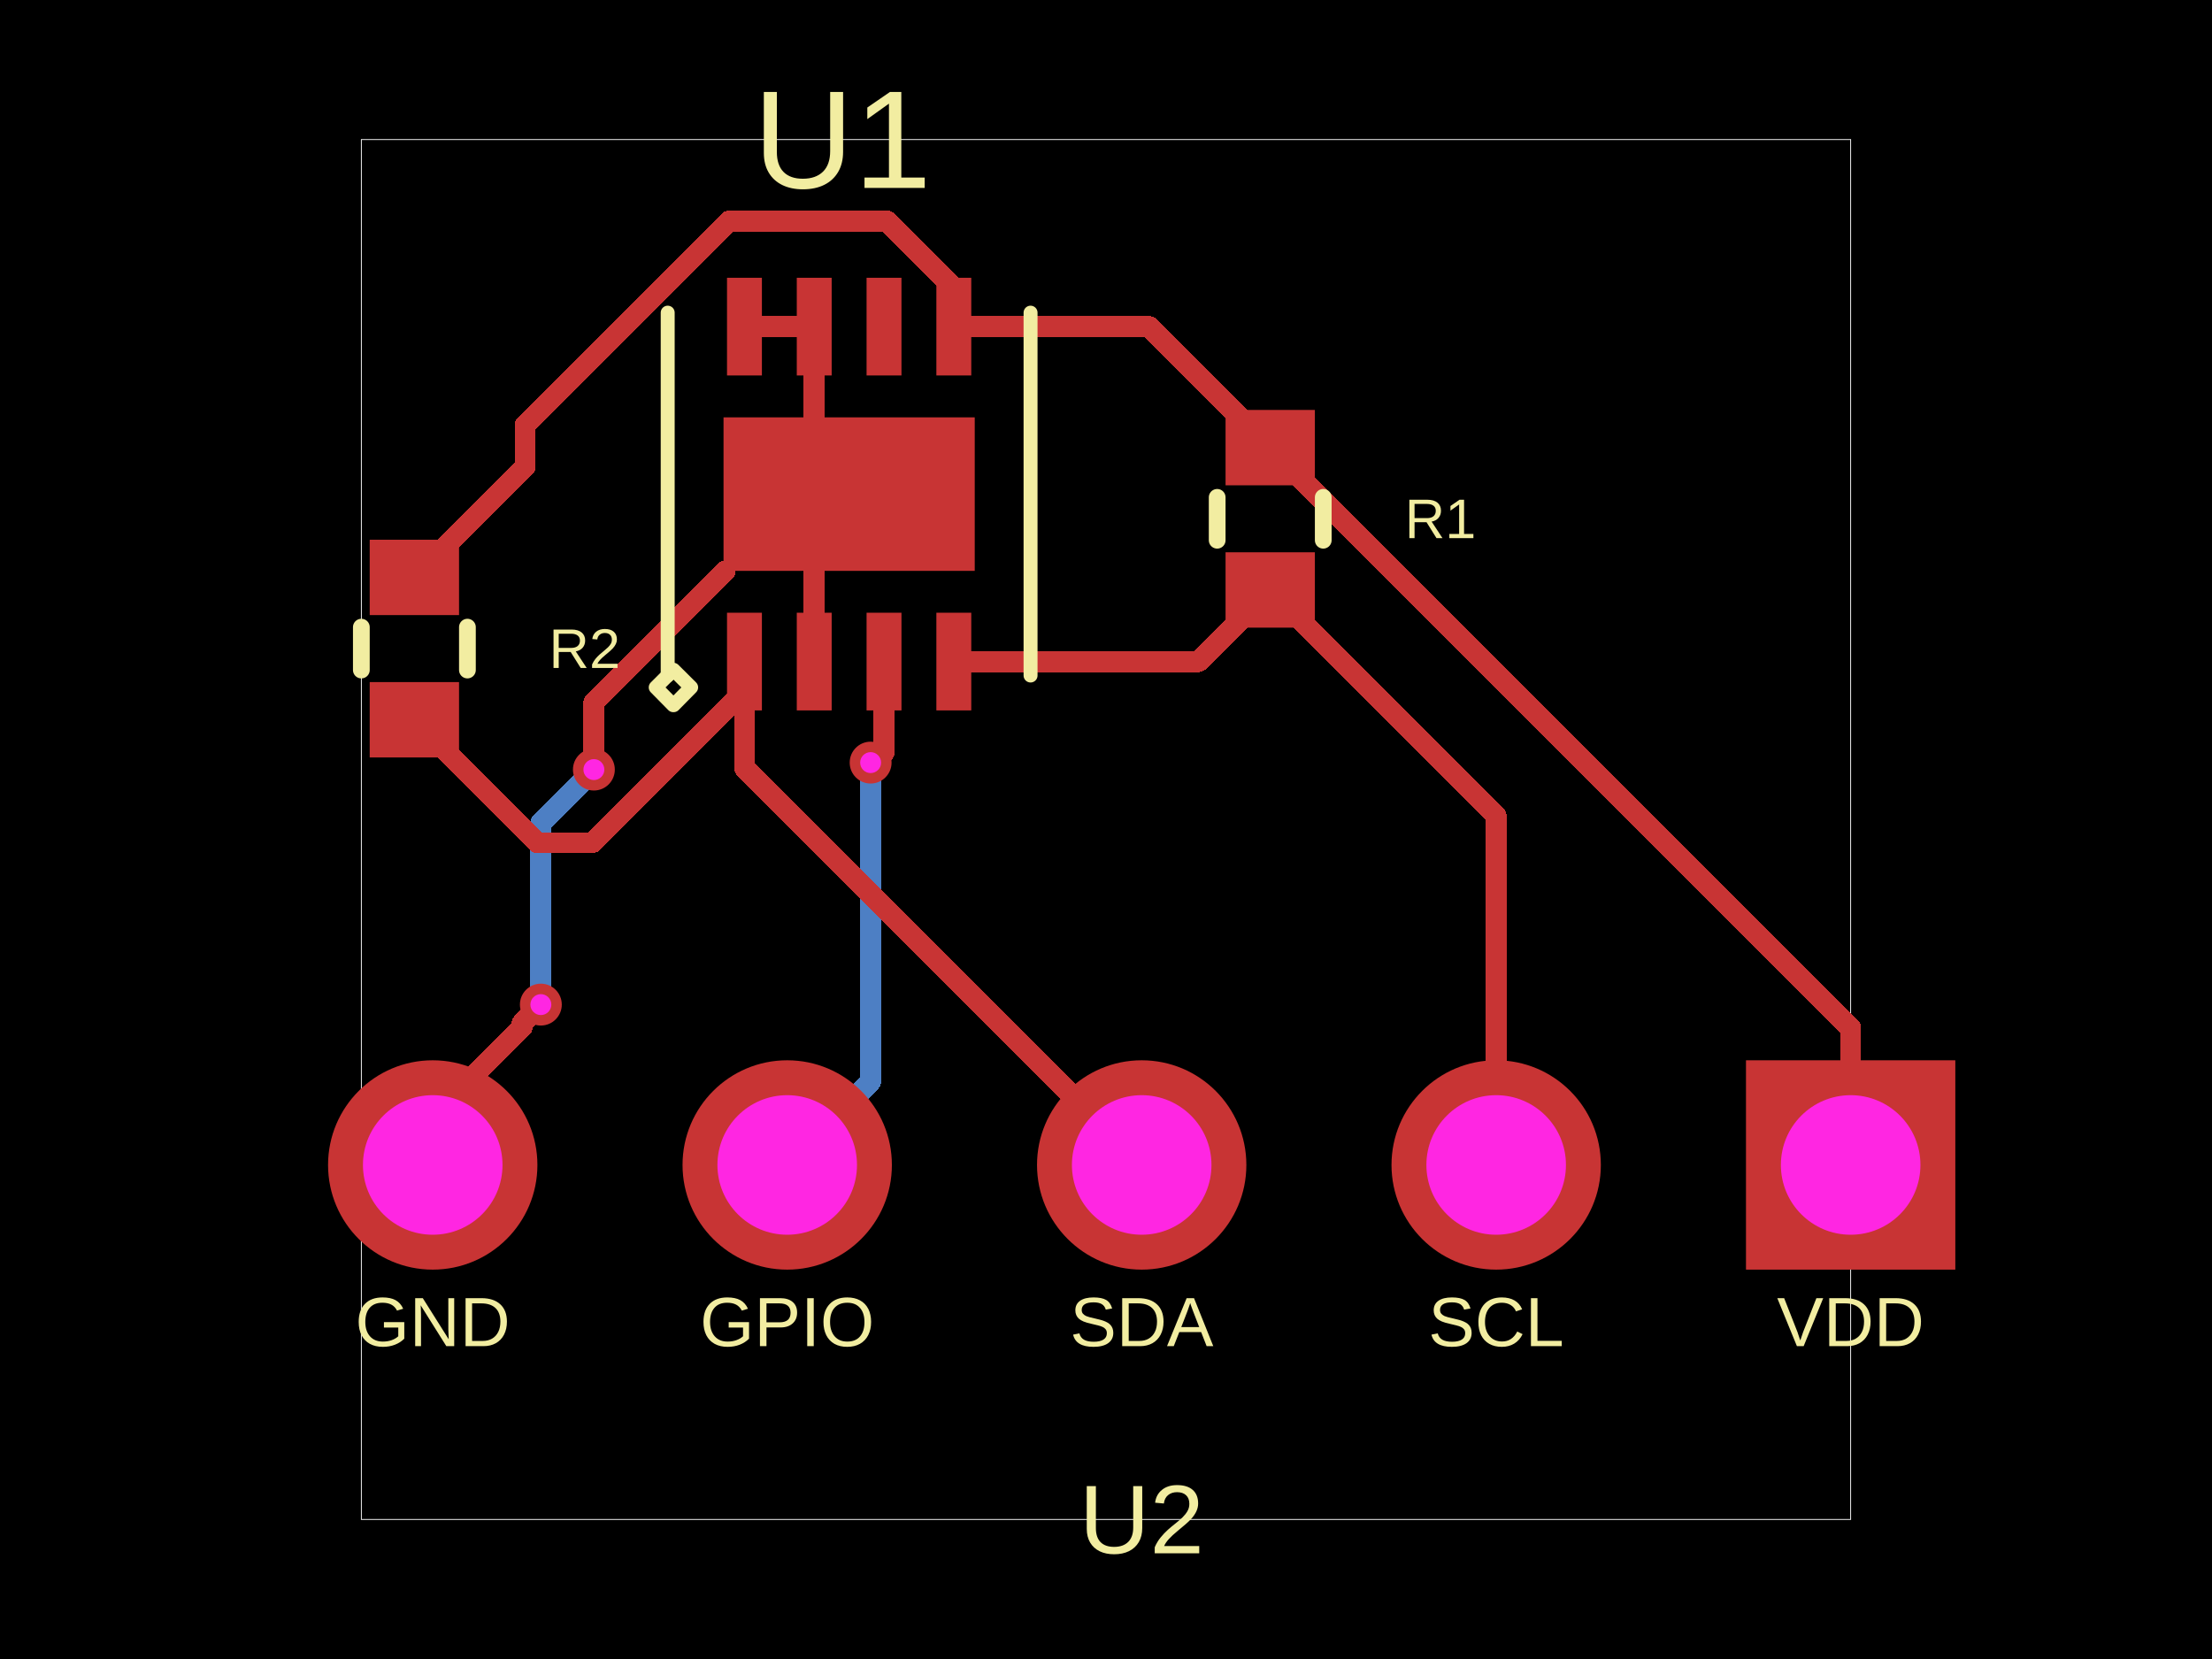
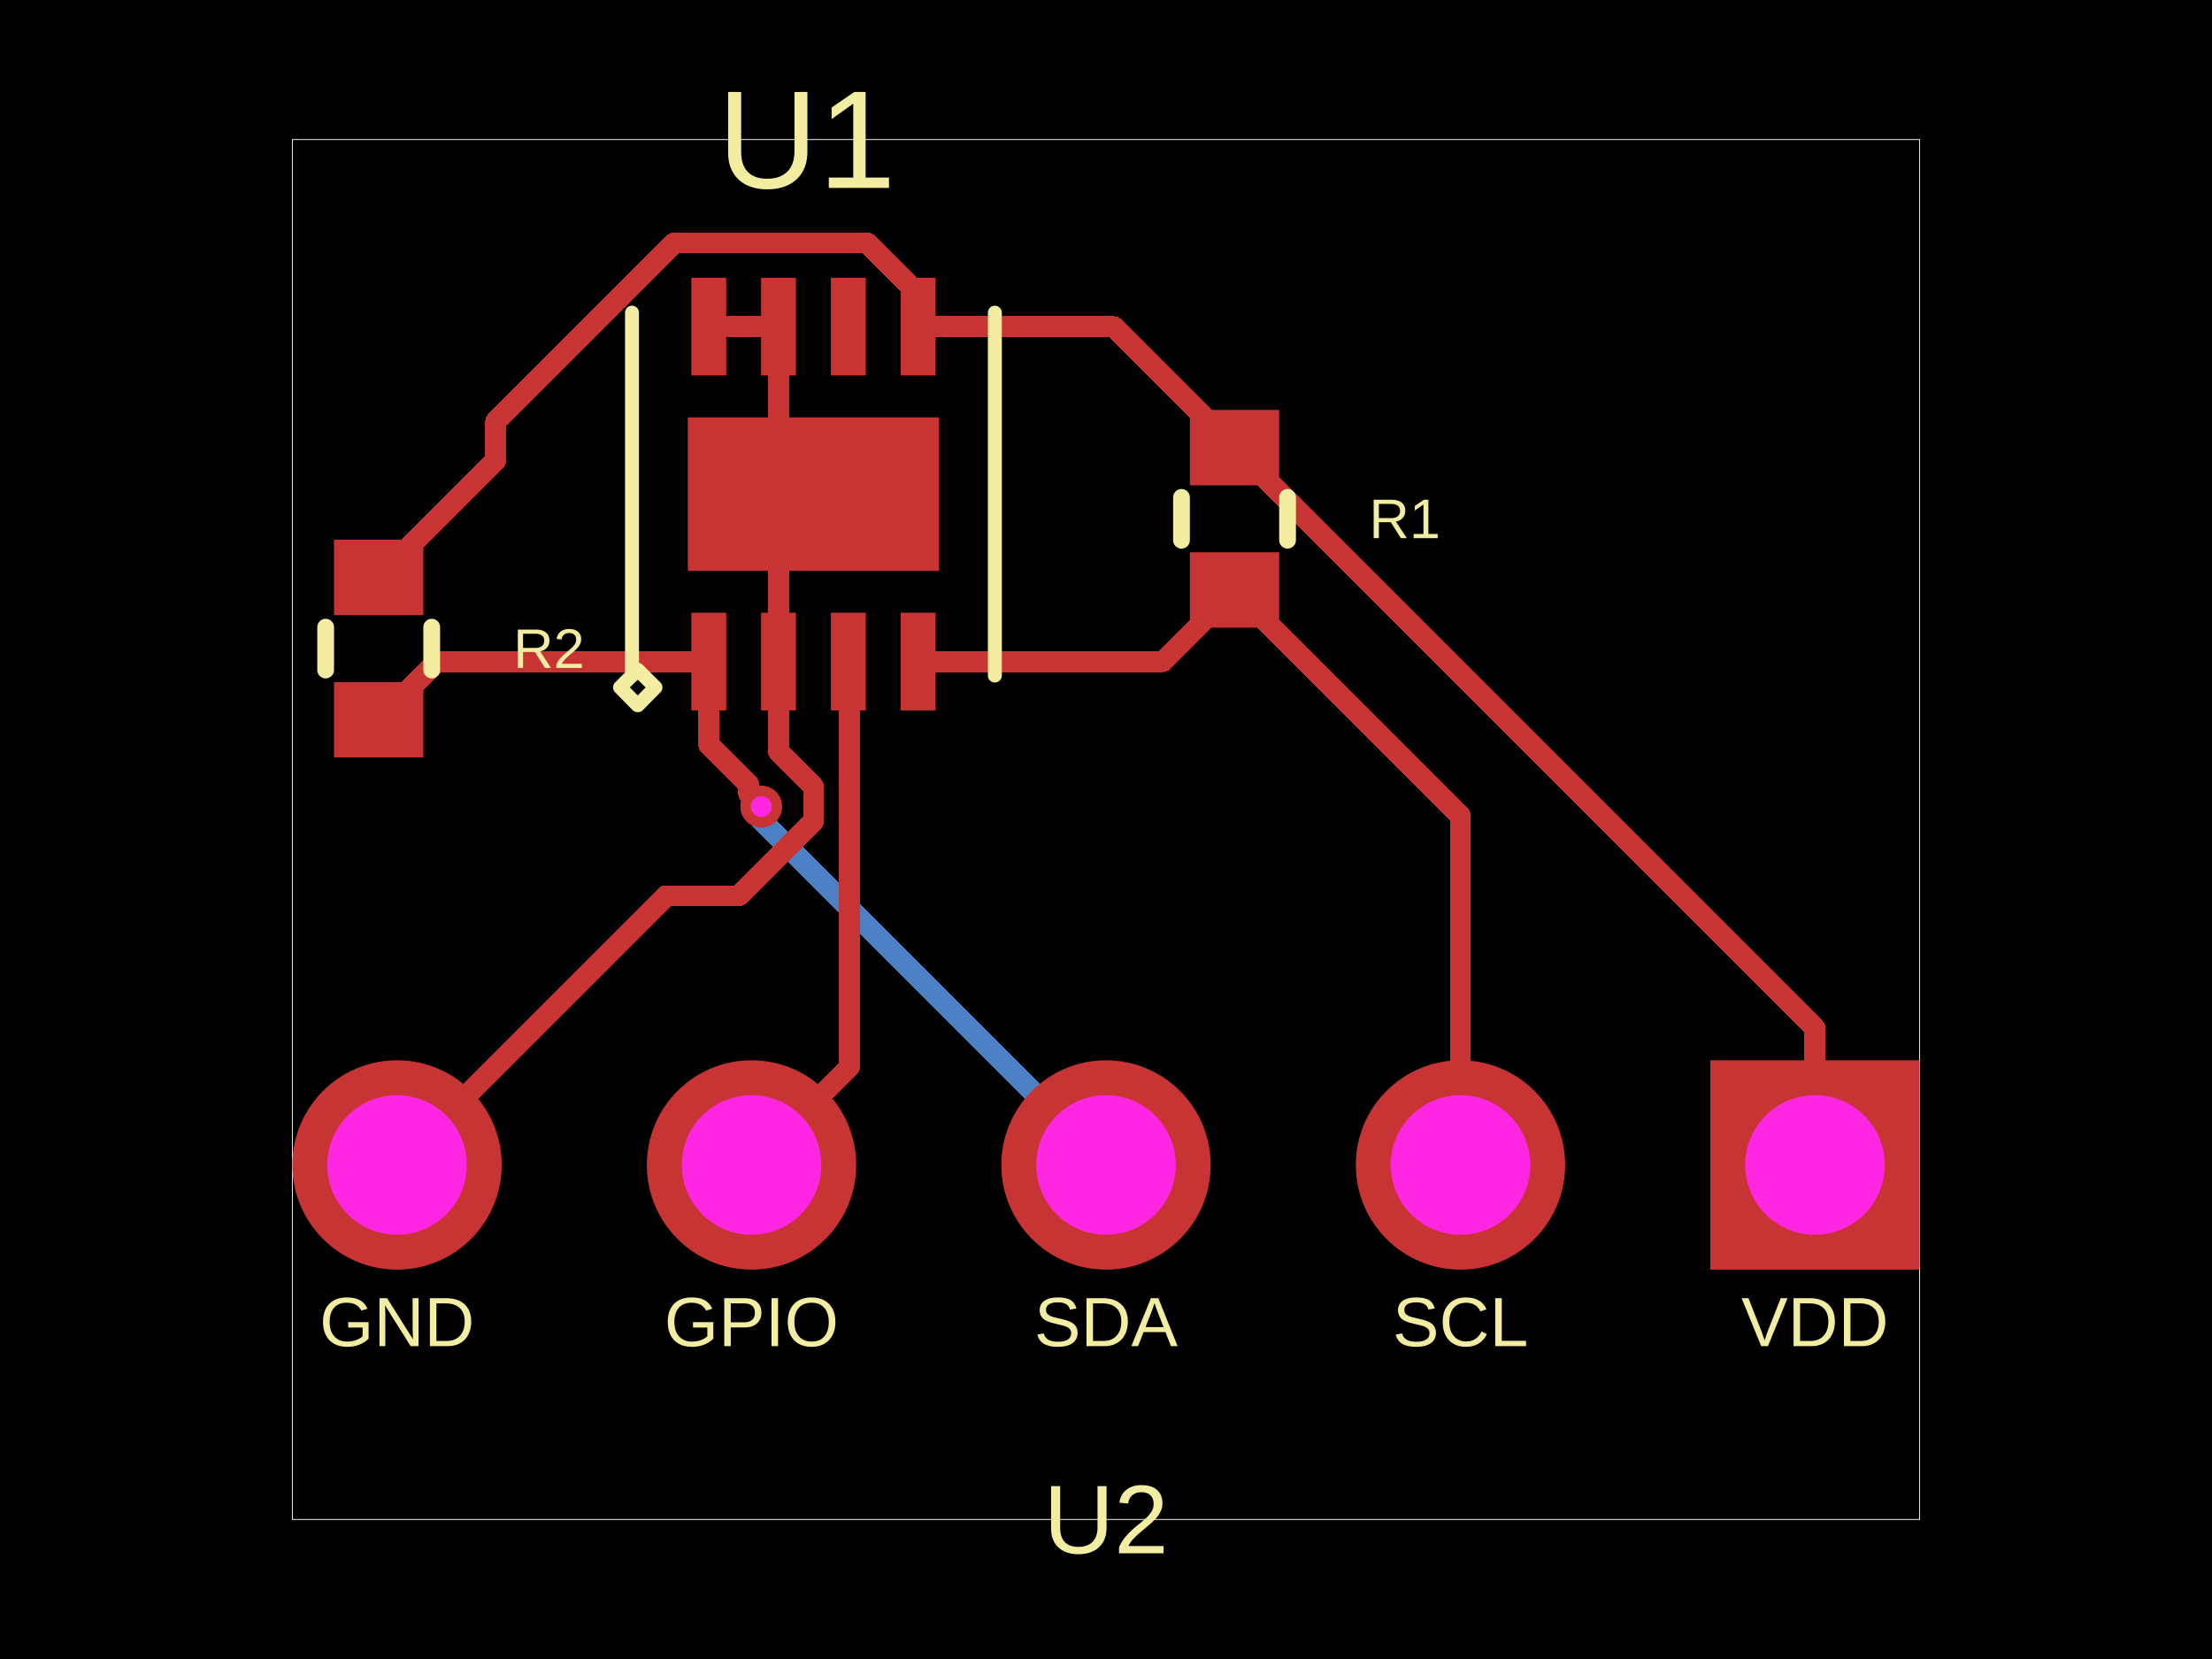
<svg xmlns="http://www.w3.org/2000/svg" width="800" height="600">
  <style />
  <rect class="boundary" x="0" y="0" fill="#000" width="800" height="600" data-type="pcb_background" data-pcb-layer="global" />
-   <rect class="pcb-boundary" fill="none" stroke="#fff" stroke-width="0.3" x="130.686" y="50.474" width="538.628" height="499.053" data-type="pcb_boundary" data-pcb-layer="global" />
-   <path class="pcb-trace" stroke="rgb(77, 127, 196)" fill="none" d="M 195.606 363.328 L 195.606 297.637" stroke-width="7.571" stroke-linecap="round" stroke-linejoin="round" shape-rendering="crispEdges" data-type="pcb_trace" data-pcb-layer="bottom" />
-   <path class="pcb-trace" stroke="rgb(77, 127, 196)" fill="none" d="M 195.606 297.637 L 211.577 281.666" stroke-width="7.571" stroke-linecap="round" stroke-linejoin="round" shape-rendering="crispEdges" data-type="pcb_trace" data-pcb-layer="bottom" />
-   <path class="pcb-trace" stroke="rgb(77, 127, 196)" fill="none" d="M 211.577 281.666 L 211.577 281.54" stroke-width="7.571" stroke-linecap="round" stroke-linejoin="round" shape-rendering="crispEdges" data-type="pcb_trace" data-pcb-layer="bottom" />
-   <path class="pcb-trace" stroke="rgb(77, 127, 196)" fill="none" d="M 211.577 281.54 L 214.786 278.331" stroke-width="7.571" stroke-linecap="round" stroke-linejoin="round" shape-rendering="crispEdges" data-type="pcb_trace" data-pcb-layer="bottom" />
-   <path class="pcb-trace" stroke="rgb(77, 127, 196)" fill="none" d="M 314.875 275.807 L 314.875 391.139" stroke-width="7.571" stroke-linecap="round" stroke-linejoin="round" shape-rendering="crispEdges" data-type="pcb_trace" data-pcb-layer="bottom" />
-   <path class="pcb-trace" stroke="rgb(77, 127, 196)" fill="none" d="M 314.875 391.139 L 284.692 421.323" stroke-width="7.571" stroke-linecap="round" stroke-linejoin="round" shape-rendering="crispEdges" data-type="pcb_trace" data-pcb-layer="bottom" />
-   <rect class="pcb-pad" fill="rgb(200, 52, 52)" x="261.676" y="150.942" width="90.852" height="55.521" data-type="pcb_smtpad" data-pcb-layer="top" />
-   <rect class="pcb-pad" fill="rgb(200, 52, 52)" x="338.651" y="100.461" width="12.619" height="35.331" data-type="pcb_smtpad" data-pcb-layer="top" />
-   <rect class="pcb-pad" fill="rgb(200, 52, 52)" x="313.408" y="100.461" width="12.619" height="35.331" data-type="pcb_smtpad" data-pcb-layer="top" />
-   <rect class="pcb-pad" fill="rgb(200, 52, 52)" x="288.165" y="100.461" width="12.619" height="35.331" data-type="pcb_smtpad" data-pcb-layer="top" />
-   <rect class="pcb-pad" fill="rgb(200, 52, 52)" x="262.934" y="100.461" width="12.619" height="35.331" data-type="pcb_smtpad" data-pcb-layer="top" />
-   <rect class="pcb-pad" fill="rgb(200, 52, 52)" x="338.651" y="221.6" width="12.619" height="35.331" data-type="pcb_smtpad" data-pcb-layer="top" />
-   <rect class="pcb-pad" fill="rgb(200, 52, 52)" x="313.408" y="221.6" width="12.619" height="35.331" data-type="pcb_smtpad" data-pcb-layer="top" />
-   <rect class="pcb-pad" fill="rgb(200, 52, 52)" x="288.165" y="221.6" width="12.619" height="35.331" data-type="pcb_smtpad" data-pcb-layer="top" />
-   <rect class="pcb-pad" fill="rgb(200, 52, 52)" x="262.934" y="221.6" width="12.619" height="35.331" data-type="pcb_smtpad" data-pcb-layer="top" />
-   <rect class="pcb-pad" fill="rgb(200, 52, 52)" x="443.239" y="148.261" width="32.303" height="27.256" data-type="pcb_smtpad" data-pcb-layer="top" />
-   <rect class="pcb-pad" fill="rgb(200, 52, 52)" x="443.239" y="199.744" width="32.303" height="27.256" data-type="pcb_smtpad" data-pcb-layer="top" />
-   <rect class="pcb-pad" fill="rgb(200, 52, 52)" x="133.714" y="195.202" width="32.303" height="27.256" data-type="pcb_smtpad" data-pcb-layer="top" />
-   <rect class="pcb-pad" fill="rgb(200, 52, 52)" x="133.714" y="246.685" width="32.303" height="27.256" data-type="pcb_smtpad" data-pcb-layer="top" />
-   <path class="pcb-trace" stroke="rgb(200, 52, 52)" fill="none" d="M 269.244 118.126 L 294.483 118.126" stroke-width="7.571" stroke-linecap="round" stroke-linejoin="round" shape-rendering="crispEdges" data-type="pcb_trace" data-pcb-layer="top" />
-   <path class="pcb-trace" stroke="rgb(200, 52, 52)" fill="none" d="M 294.483 118.126 L 294.484 118.128" stroke-width="7.571" stroke-linecap="round" stroke-linejoin="round" shape-rendering="crispEdges" data-type="pcb_trace" data-pcb-layer="top" />
-   <path class="pcb-trace" stroke="rgb(200, 52, 52)" fill="none" d="M 307.102 178.702 L 294.474 191.33" stroke-width="7.571" stroke-linecap="round" stroke-linejoin="round" shape-rendering="crispEdges" data-type="pcb_trace" data-pcb-layer="top" />
-   <path class="pcb-trace" stroke="rgb(200, 52, 52)" fill="none" d="M 294.474 191.33 L 294.474 239.265" stroke-width="7.571" stroke-linecap="round" stroke-linejoin="round" shape-rendering="crispEdges" data-type="pcb_trace" data-pcb-layer="top" />
-   <path class="pcb-trace" stroke="rgb(200, 52, 52)" fill="none" d="M 294.474 118.126 L 294.474 166.074" stroke-width="7.571" stroke-linecap="round" stroke-linejoin="round" shape-rendering="crispEdges" data-type="pcb_trace" data-pcb-layer="top" />
-   <path class="pcb-trace" stroke="rgb(200, 52, 52)" fill="none" d="M 294.474 166.074 L 307.102 178.702" stroke-width="7.571" stroke-linecap="round" stroke-linejoin="round" shape-rendering="crispEdges" data-type="pcb_trace" data-pcb-layer="top" />
-   <path class="pcb-trace" stroke="rgb(200, 52, 52)" fill="none" d="M 156.502 421.323 L 156.502 403.885" stroke-width="7.571" stroke-linecap="round" stroke-linejoin="round" shape-rendering="crispEdges" data-type="pcb_trace" data-pcb-layer="top" />
-   <path class="pcb-trace" stroke="rgb(200, 52, 52)" fill="none" d="M 156.502 403.885 L 188.781 371.606" stroke-width="7.571" stroke-linecap="round" stroke-linejoin="round" shape-rendering="crispEdges" data-type="pcb_trace" data-pcb-layer="top" />
-   <path class="pcb-trace" stroke="rgb(200, 52, 52)" fill="none" d="M 188.781 371.606 L 188.781 370.153" stroke-width="7.571" stroke-linecap="round" stroke-linejoin="round" shape-rendering="crispEdges" data-type="pcb_trace" data-pcb-layer="top" />
-   <path class="pcb-trace" stroke="rgb(200, 52, 52)" fill="none" d="M 188.781 370.153 L 195.606 363.328" stroke-width="7.571" stroke-linecap="round" stroke-linejoin="round" shape-rendering="crispEdges" data-type="pcb_trace" data-pcb-layer="top" />
-   <path class="pcb-trace" stroke="rgb(200, 52, 52)" fill="none" d="M 214.786 278.331 L 214.786 253.958" stroke-width="7.571" stroke-linecap="round" stroke-linejoin="round" shape-rendering="crispEdges" data-type="pcb_trace" data-pcb-layer="top" />
-   <path class="pcb-trace" stroke="rgb(200, 52, 52)" fill="none" d="M 214.786 253.958 L 262.282 206.463" stroke-width="7.571" stroke-linecap="round" stroke-linejoin="round" shape-rendering="crispEdges" data-type="pcb_trace" data-pcb-layer="top" />
-   <path class="pcb-trace" stroke="rgb(200, 52, 52)" fill="none" d="M 319.717 239.265 L 319.717 272.248" stroke-width="7.571" stroke-linecap="round" stroke-linejoin="round" shape-rendering="crispEdges" data-type="pcb_trace" data-pcb-layer="top" />
-   <path class="pcb-trace" stroke="rgb(200, 52, 52)" fill="none" d="M 319.717 272.248 L 316.276 275.69" stroke-width="7.571" stroke-linecap="round" stroke-linejoin="round" shape-rendering="crispEdges" data-type="pcb_trace" data-pcb-layer="top" />
-   <path class="pcb-trace" stroke="rgb(200, 52, 52)" fill="none" d="M 316.276 275.69 L 314.992 275.69" stroke-width="7.571" stroke-linecap="round" stroke-linejoin="round" shape-rendering="crispEdges" data-type="pcb_trace" data-pcb-layer="top" />
-   <path class="pcb-trace" stroke="rgb(200, 52, 52)" fill="none" d="M 314.992 275.69 L 314.875 275.807" stroke-width="7.571" stroke-linecap="round" stroke-linejoin="round" shape-rendering="crispEdges" data-type="pcb_trace" data-pcb-layer="top" />
-   <path class="pcb-trace" stroke="rgb(200, 52, 52)" fill="none" d="M 269.244 239.265 L 269.244 249.718" stroke-width="7.571" stroke-linecap="round" stroke-linejoin="round" shape-rendering="crispEdges" data-type="pcb_trace" data-pcb-layer="top" />
-   <path class="pcb-trace" stroke="rgb(200, 52, 52)" fill="none" d="M 269.244 249.718 L 214.18 304.782" stroke-width="7.571" stroke-linecap="round" stroke-linejoin="round" shape-rendering="crispEdges" data-type="pcb_trace" data-pcb-layer="top" />
-   <path class="pcb-trace" stroke="rgb(200, 52, 52)" fill="none" d="M 214.18 304.782 L 194.335 304.782" stroke-width="7.571" stroke-linecap="round" stroke-linejoin="round" shape-rendering="crispEdges" data-type="pcb_trace" data-pcb-layer="top" />
-   <path class="pcb-trace" stroke="rgb(200, 52, 52)" fill="none" d="M 194.335 304.782 L 149.866 260.313" stroke-width="7.571" stroke-linecap="round" stroke-linejoin="round" shape-rendering="crispEdges" data-type="pcb_trace" data-pcb-layer="top" />
-   <path class="pcb-trace" stroke="rgb(200, 52, 52)" fill="none" d="M 269.244 239.265 L 269.244 277.672" stroke-width="7.571" stroke-linecap="round" stroke-linejoin="round" shape-rendering="crispEdges" data-type="pcb_trace" data-pcb-layer="top" />
-   <path class="pcb-trace" stroke="rgb(200, 52, 52)" fill="none" d="M 269.244 277.672 L 412.895 421.323" stroke-width="7.571" stroke-linecap="round" stroke-linejoin="round" shape-rendering="crispEdges" data-type="pcb_trace" data-pcb-layer="top" />
-   <path class="pcb-trace" stroke="rgb(200, 52, 52)" fill="none" d="M 344.961 239.265 L 433.497 239.265" stroke-width="7.571" stroke-linecap="round" stroke-linejoin="round" shape-rendering="crispEdges" data-type="pcb_trace" data-pcb-layer="top" />
-   <path class="pcb-trace" stroke="rgb(200, 52, 52)" fill="none" d="M 433.497 239.265 L 459.39 213.372" stroke-width="7.571" stroke-linecap="round" stroke-linejoin="round" shape-rendering="crispEdges" data-type="pcb_trace" data-pcb-layer="top" />
-   <path class="pcb-trace" stroke="rgb(200, 52, 52)" fill="none" d="M 541.111 421.323 L 541.111 295.093" stroke-width="7.571" stroke-linecap="round" stroke-linejoin="round" shape-rendering="crispEdges" data-type="pcb_trace" data-pcb-layer="top" />
-   <path class="pcb-trace" stroke="rgb(200, 52, 52)" fill="none" d="M 541.111 295.093 L 459.39 213.372" stroke-width="7.571" stroke-linecap="round" stroke-linejoin="round" shape-rendering="crispEdges" data-type="pcb_trace" data-pcb-layer="top" />
-   <path class="pcb-trace" stroke="rgb(200, 52, 52)" fill="none" d="M 344.961 118.126 L 415.619 118.126" stroke-width="7.571" stroke-linecap="round" stroke-linejoin="round" shape-rendering="crispEdges" data-type="pcb_trace" data-pcb-layer="top" />
-   <path class="pcb-trace" stroke="rgb(200, 52, 52)" fill="none" d="M 415.619 118.126 L 459.381 161.888" stroke-width="7.571" stroke-linecap="round" stroke-linejoin="round" shape-rendering="crispEdges" data-type="pcb_trace" data-pcb-layer="top" />
-   <path class="pcb-trace" stroke="rgb(200, 52, 52)" fill="none" d="M 344.961 118.126 L 344.961 104.173" stroke-width="7.571" stroke-linecap="round" stroke-linejoin="round" shape-rendering="crispEdges" data-type="pcb_trace" data-pcb-layer="top" />
-   <path class="pcb-trace" stroke="rgb(200, 52, 52)" fill="none" d="M 344.961 104.173 L 320.746 79.958" stroke-width="7.571" stroke-linecap="round" stroke-linejoin="round" shape-rendering="crispEdges" data-type="pcb_trace" data-pcb-layer="top" />
-   <path class="pcb-trace" stroke="rgb(200, 52, 52)" fill="none" d="M 320.746 79.958 L 263.683 79.958" stroke-width="7.571" stroke-linecap="round" stroke-linejoin="round" shape-rendering="crispEdges" data-type="pcb_trace" data-pcb-layer="top" />
-   <path class="pcb-trace" stroke="rgb(200, 52, 52)" fill="none" d="M 263.683 79.958 L 189.953 153.687" stroke-width="7.571" stroke-linecap="round" stroke-linejoin="round" shape-rendering="crispEdges" data-type="pcb_trace" data-pcb-layer="top" />
-   <path class="pcb-trace" stroke="rgb(200, 52, 52)" fill="none" d="M 189.953 153.687 L 189.953 168.742" stroke-width="7.571" stroke-linecap="round" stroke-linejoin="round" shape-rendering="crispEdges" data-type="pcb_trace" data-pcb-layer="top" />
-   <path class="pcb-trace" stroke="rgb(200, 52, 52)" fill="none" d="M 189.953 168.742 L 149.866 208.83" stroke-width="7.571" stroke-linecap="round" stroke-linejoin="round" shape-rendering="crispEdges" data-type="pcb_trace" data-pcb-layer="top" />
-   <path class="pcb-trace" stroke="rgb(200, 52, 52)" fill="none" d="M 669.314 421.323 L 669.314 371.813" stroke-width="7.571" stroke-linecap="round" stroke-linejoin="round" shape-rendering="crispEdges" data-type="pcb_trace" data-pcb-layer="top" />
-   <path class="pcb-trace" stroke="rgb(200, 52, 52)" fill="none" d="M 669.314 371.813 L 459.39 161.889" stroke-width="7.571" stroke-linecap="round" stroke-linejoin="round" shape-rendering="crispEdges" data-type="pcb_trace" data-pcb-layer="top" />
-   <text x="0" y="0" dx="0" dy="0" fill="#f2eda1" font-family="Arial, sans-serif" font-size="25.237" text-anchor="middle" dominant-baseline="central" transform="matrix(1,0,0,1,669.3142,478.1062)" class="pcb-silkscreen-text pcb-silkscreen-top" data-pcb-silkscreen-text-id="pcb_silkscreen_text_0" stroke="none" data-type="pcb_silkscreen_text" data-pcb-layer="top">VDD</text>
-   <text x="0" y="0" dx="0" dy="0" fill="#f2eda1" font-family="Arial, sans-serif" font-size="25.237" text-anchor="middle" dominant-baseline="central" transform="matrix(1,0,0,1,541.1112,478.1062)" class="pcb-silkscreen-text pcb-silkscreen-top" data-pcb-silkscreen-text-id="pcb_silkscreen_text_1" stroke="none" data-type="pcb_silkscreen_text" data-pcb-layer="top">SCL</text>
-   <text x="0" y="0" dx="0" dy="0" fill="#f2eda1" font-family="Arial, sans-serif" font-size="25.237" text-anchor="middle" dominant-baseline="central" transform="matrix(1,0,0,1,412.9082,478.1062)" class="pcb-silkscreen-text pcb-silkscreen-top" data-pcb-silkscreen-text-id="pcb_silkscreen_text_2" stroke="none" data-type="pcb_silkscreen_text" data-pcb-layer="top">SDA</text>
-   <text x="0" y="0" dx="0" dy="0" fill="#f2eda1" font-family="Arial, sans-serif" font-size="25.237" text-anchor="middle" dominant-baseline="central" transform="matrix(1,0,0,1,284.7053,478.1062)" class="pcb-silkscreen-text pcb-silkscreen-top" data-pcb-silkscreen-text-id="pcb_silkscreen_text_3" stroke="none" data-type="pcb_silkscreen_text" data-pcb-layer="top">GPIO</text>
-   <text x="0" y="0" dx="0" dy="0" fill="#f2eda1" font-family="Arial, sans-serif" font-size="25.237" text-anchor="middle" dominant-baseline="central" transform="matrix(1,0,0,1,156.5023,478.1062)" class="pcb-silkscreen-text pcb-silkscreen-top" data-pcb-silkscreen-text-id="pcb_silkscreen_text_4" stroke="none" data-type="pcb_silkscreen_text" data-pcb-layer="top">GND</text>
-   <text x="0" y="0" dx="0" dy="0" fill="#f2eda1" font-family="Arial, sans-serif" font-size="35.332" text-anchor="middle" dominant-baseline="central" transform="matrix(1,0,0,1,412.9082,549.5264)" class="pcb-silkscreen-text pcb-silkscreen-top" data-pcb-silkscreen-text-id="pcb_silkscreen_text_5" stroke="none" data-type="pcb_silkscreen_text" data-pcb-layer="top">U2</text>
-   <path class="pcb-silkscreen pcb-silkscreen-top" d="M 372.714 244.31 L 372.714 113.078" fill="none" stroke="#f2eda1" stroke-width="5.047" stroke-linecap="round" stroke-linejoin="round" data-pcb-component-id="pcb_component_1" data-pcb-silkscreen-path-id="pcb_silkscreen_path_0" data-type="pcb_silkscreen_path" data-pcb-layer="top" />
-   <path class="pcb-silkscreen pcb-silkscreen-top" d="M 241.482 244.31 L 241.482 113.078" fill="none" stroke="#f2eda1" stroke-width="5.047" stroke-linecap="round" stroke-linejoin="round" data-pcb-component-id="pcb_component_1" data-pcb-silkscreen-path-id="pcb_silkscreen_path_1" data-type="pcb_silkscreen_path" data-pcb-layer="top" />
-   <path class="pcb-silkscreen pcb-silkscreen-top" d="M 243.492 255.046 L 237.146 248.604 L 243.556 242.226 L 249.966 248.604 L 243.62 255.046" fill="none" stroke="#f2eda1" stroke-width="5.047" stroke-linecap="round" stroke-linejoin="round" data-pcb-component-id="pcb_component_1" data-pcb-silkscreen-path-id="pcb_silkscreen_path_2" data-type="pcb_silkscreen_path" data-pcb-layer="top" />
-   <text x="0" y="0" dx="0" dy="0" fill="#f2eda1" font-family="Arial, sans-serif" font-size="50.474" text-anchor="middle" dominant-baseline="central" transform="matrix(1,0,0,1,304.628,50.47361)" class="pcb-silkscreen-text pcb-silkscreen-top" data-pcb-silkscreen-text-id="pcb_silkscreen_text_6" stroke="none" data-type="pcb_silkscreen_text" data-pcb-layer="top">U1</text>
-   <path class="pcb-silkscreen pcb-silkscreen-top" d="M 478.57 179.876 L 478.57 195.385" fill="none" stroke="#f2eda1" stroke-width="6.057" stroke-linecap="round" stroke-linejoin="round" data-pcb-component-id="pcb_component_2" data-pcb-silkscreen-path-id="pcb_silkscreen_path_3" data-type="pcb_silkscreen_path" data-pcb-layer="top" />
-   <path class="pcb-silkscreen pcb-silkscreen-top" d="M 440.21 179.876 L 440.21 195.385" fill="none" stroke="#f2eda1" stroke-width="6.057" stroke-linecap="round" stroke-linejoin="round" data-pcb-component-id="pcb_component_2" data-pcb-silkscreen-path-id="pcb_silkscreen_path_4" data-type="pcb_silkscreen_path" data-pcb-layer="top" />
-   <text x="0" y="0" dx="0" dy="0" fill="#f2eda1" font-family="Arial, sans-serif" font-size="20.189" text-anchor="middle" dominant-baseline="central" transform="matrix(1,0,0,1,520.968,187.6306)" class="pcb-silkscreen-text pcb-silkscreen-top" data-pcb-silkscreen-text-id="pcb_silkscreen_text_7" stroke="none" data-type="pcb_silkscreen_text" data-pcb-layer="top">R1</text>
-   <path class="pcb-silkscreen pcb-silkscreen-top" d="M 169.046 226.816 L 169.046 242.326" fill="none" stroke="#f2eda1" stroke-width="6.057" stroke-linecap="round" stroke-linejoin="round" data-pcb-component-id="pcb_component_3" data-pcb-silkscreen-path-id="pcb_silkscreen_path_5" data-type="pcb_silkscreen_path" data-pcb-layer="top" />
-   <path class="pcb-silkscreen pcb-silkscreen-top" d="M 130.686 226.816 L 130.686 242.326" fill="none" stroke="#f2eda1" stroke-width="6.057" stroke-linecap="round" stroke-linejoin="round" data-pcb-component-id="pcb_component_3" data-pcb-silkscreen-path-id="pcb_silkscreen_path_6" data-type="pcb_silkscreen_path" data-pcb-layer="top" />
-   <text x="0" y="0" dx="0" dy="0" fill="#f2eda1" font-family="Arial, sans-serif" font-size="20.189" text-anchor="middle" dominant-baseline="central" transform="matrix(1,0,0,1,211.4436,234.5711)" class="pcb-silkscreen-text pcb-silkscreen-top" data-pcb-silkscreen-text-id="pcb_silkscreen_text_8" stroke="none" data-type="pcb_silkscreen_text" data-pcb-layer="top">R2</text>
-   <g data-type="pcb_plated_hole" data-pcb-layer="through">
-     <rect class="pcb-hole-outer-pad" fill="rgb(200, 52, 52)" x="631.459" y="383.468" width="75.71" height="75.71" data-type="pcb_plated_hole" data-pcb-layer="top" />
-     <circle class="pcb-hole-inner" fill="#FF26E2" cx="669.314" cy="421.323" r="25.237" data-type="pcb_plated_hole_drill" data-pcb-layer="drill" />
+   <rect class="pcb-boundary" fill="none" stroke="#fff" stroke-width="0.3" x="105.739" y="50.474" width="588.522" height="499.053" data-type="pcb_boundary" data-pcb-layer="global" />
+   <path class="pcb-trace" stroke="rgb(77, 127, 196)" fill="none" d="M 400 421.323 L 275.317 296.653" stroke-width="7.571" stroke-linecap="round" stroke-linejoin="round" shape-rendering="crispEdges" data-type="pcb_trace" data-pcb-layer="bottom" />
+   <path class="pcb-trace" stroke="rgb(77, 127, 196)" fill="none" d="M 275.317 296.653 L 275.317 291.706" stroke-width="7.571" stroke-linecap="round" stroke-linejoin="round" shape-rendering="crispEdges" data-type="pcb_trace" data-pcb-layer="bottom" />
+   <rect class="pcb-pad" fill="rgb(200, 52, 52)" x="248.768" y="150.942" width="90.852" height="55.521" data-type="pcb_smtpad" data-pcb-layer="top" data-pad-name="U1.EP" data-pad-net-name="GND" />
+   <rect class="pcb-pad" fill="rgb(200, 52, 52)" x="325.743" y="100.461" width="12.619" height="35.331" data-type="pcb_smtpad" data-pcb-layer="top" data-pad-name="U1.VDD" data-pad-net-name="VDD" />
+   <rect class="pcb-pad" fill="rgb(200, 52, 52)" x="300.5" y="100.461" width="12.619" height="35.331" data-type="pcb_smtpad" data-pcb-layer="top" data-pad-name="U1.RESET" />
+   <rect class="pcb-pad" fill="rgb(200, 52, 52)" x="275.257" y="100.461" width="12.619" height="35.331" data-type="pcb_smtpad" data-pcb-layer="top" data-pad-name="U1.I2C_ADDR1" data-pad-net-name="GND" />
+   <rect class="pcb-pad" fill="rgb(200, 52, 52)" x="250.026" y="100.461" width="12.619" height="35.331" data-type="pcb_smtpad" data-pcb-layer="top" data-pad-name="U1.GND" data-pad-net-name="GND" />
+   <rect class="pcb-pad" fill="rgb(200, 52, 52)" x="325.743" y="221.6" width="12.619" height="35.331" data-type="pcb_smtpad" data-pcb-layer="top" data-pad-name="U1.I2C_SCL" data-pad-net-name="SCL" />
+   <rect class="pcb-pad" fill="rgb(200, 52, 52)" x="300.5" y="221.6" width="12.619" height="35.331" data-type="pcb_smtpad" data-pcb-layer="top" data-pad-name="U1.ALERT" data-pad-net-name="ALERT" />
+   <rect class="pcb-pad" fill="rgb(200, 52, 52)" x="275.257" y="221.6" width="12.619" height="35.331" data-type="pcb_smtpad" data-pcb-layer="top" data-pad-name="U1.I2C_ADDR" data-pad-net-name="GND" />
+   <rect class="pcb-pad" fill="rgb(200, 52, 52)" x="250.026" y="221.6" width="12.619" height="35.331" data-type="pcb_smtpad" data-pcb-layer="top" data-pad-name="U1.I2C_SDA" data-pad-net-name="SDA" />
+   <rect class="pcb-pad" fill="rgb(200, 52, 52)" x="430.33" y="148.261" width="32.303" height="27.256" data-type="pcb_smtpad" data-pcb-layer="top" data-pad-name="R1.pin1" data-pad-net-name="VDD" />
+   <rect class="pcb-pad" fill="rgb(200, 52, 52)" x="430.33" y="199.744" width="32.303" height="27.256" data-type="pcb_smtpad" data-pcb-layer="top" data-pad-name="R1.pin2" data-pad-net-name="SCL" />
+   <rect class="pcb-pad" fill="rgb(200, 52, 52)" x="120.806" y="195.202" width="32.303" height="27.256" data-type="pcb_smtpad" data-pcb-layer="top" data-pad-name="R2.pin1" data-pad-net-name="VDD" />
+   <rect class="pcb-pad" fill="rgb(200, 52, 52)" x="120.806" y="246.685" width="32.303" height="27.256" data-type="pcb_smtpad" data-pcb-layer="top" data-pad-name="R2.pin2" data-pad-net-name="SDA" />
+   <path class="pcb-trace" stroke="rgb(200, 52, 52)" fill="none" d="M 281.566 118.126 L 281.574 118.126" stroke-width="7.571" stroke-linecap="round" stroke-linejoin="round" shape-rendering="crispEdges" data-type="pcb_trace" data-pcb-layer="top" />
+   <path class="pcb-trace" stroke="rgb(200, 52, 52)" fill="none" d="M 281.574 118.126 L 256.336 118.126" stroke-width="7.571" stroke-linecap="round" stroke-linejoin="round" shape-rendering="crispEdges" data-type="pcb_trace" data-pcb-layer="top" />
+   <path class="pcb-trace" stroke="rgb(200, 52, 52)" fill="none" d="M 281.566 239.265 L 281.566 191.33" stroke-width="7.571" stroke-linecap="round" stroke-linejoin="round" shape-rendering="crispEdges" data-type="pcb_trace" data-pcb-layer="top" />
+   <path class="pcb-trace" stroke="rgb(200, 52, 52)" fill="none" d="M 281.566 191.33 L 294.194 178.702" stroke-width="7.571" stroke-linecap="round" stroke-linejoin="round" shape-rendering="crispEdges" data-type="pcb_trace" data-pcb-layer="top" />
+   <path class="pcb-trace" stroke="rgb(200, 52, 52)" fill="none" d="M 281.566 118.126 L 281.566 166.074" stroke-width="7.571" stroke-linecap="round" stroke-linejoin="round" shape-rendering="crispEdges" data-type="pcb_trace" data-pcb-layer="top" />
+   <path class="pcb-trace" stroke="rgb(200, 52, 52)" fill="none" d="M 281.566 166.074 L 294.194 178.702" stroke-width="7.571" stroke-linecap="round" stroke-linejoin="round" shape-rendering="crispEdges" data-type="pcb_trace" data-pcb-layer="top" />
+   <path class="pcb-trace" stroke="rgb(200, 52, 52)" fill="none" d="M 143.594 421.323 L 240.948 323.956" stroke-width="7.571" stroke-linecap="round" stroke-linejoin="round" shape-rendering="crispEdges" data-type="pcb_trace" data-pcb-layer="top" />
+   <path class="pcb-trace" stroke="rgb(200, 52, 52)" fill="none" d="M 240.948 323.956 L 267.247 323.956" stroke-width="7.571" stroke-linecap="round" stroke-linejoin="round" shape-rendering="crispEdges" data-type="pcb_trace" data-pcb-layer="top" />
+   <path class="pcb-trace" stroke="rgb(200, 52, 52)" fill="none" d="M 267.247 323.956 L 294.211 296.992" stroke-width="7.571" stroke-linecap="round" stroke-linejoin="round" shape-rendering="crispEdges" data-type="pcb_trace" data-pcb-layer="top" />
+   <path class="pcb-trace" stroke="rgb(200, 52, 52)" fill="none" d="M 294.211 296.992 L 294.211 284.497" stroke-width="7.571" stroke-linecap="round" stroke-linejoin="round" shape-rendering="crispEdges" data-type="pcb_trace" data-pcb-layer="top" />
+   <path class="pcb-trace" stroke="rgb(200, 52, 52)" fill="none" d="M 294.211 284.497 L 281.566 271.852" stroke-width="7.571" stroke-linecap="round" stroke-linejoin="round" shape-rendering="crispEdges" data-type="pcb_trace" data-pcb-layer="top" />
+   <path class="pcb-trace" stroke="rgb(200, 52, 52)" fill="none" d="M 281.566 271.852 L 281.566 239.265" stroke-width="7.571" stroke-linecap="round" stroke-linejoin="round" shape-rendering="crispEdges" data-type="pcb_trace" data-pcb-layer="top" />
+   <path class="pcb-trace" stroke="rgb(200, 52, 52)" fill="none" d="M 271.797 421.323 L 307.203 385.903" stroke-width="7.571" stroke-linecap="round" stroke-linejoin="round" shape-rendering="crispEdges" data-type="pcb_trace" data-pcb-layer="top" />
+   <path class="pcb-trace" stroke="rgb(200, 52, 52)" fill="none" d="M 307.203 385.903 L 307.203 239.659" stroke-width="7.571" stroke-linecap="round" stroke-linejoin="round" shape-rendering="crispEdges" data-type="pcb_trace" data-pcb-layer="top" />
+   <path class="pcb-trace" stroke="rgb(200, 52, 52)" fill="none" d="M 307.203 239.659 L 306.809 239.265" stroke-width="7.571" stroke-linecap="round" stroke-linejoin="round" shape-rendering="crispEdges" data-type="pcb_trace" data-pcb-layer="top" />
+   <path class="pcb-trace" stroke="rgb(200, 52, 52)" fill="none" d="M 256.336 239.265 L 158.015 239.265" stroke-width="7.571" stroke-linecap="round" stroke-linejoin="round" shape-rendering="crispEdges" data-type="pcb_trace" data-pcb-layer="top" />
+   <path class="pcb-trace" stroke="rgb(200, 52, 52)" fill="none" d="M 158.015 239.265 L 136.958 260.313" stroke-width="7.571" stroke-linecap="round" stroke-linejoin="round" shape-rendering="crispEdges" data-type="pcb_trace" data-pcb-layer="top" />
+   <path class="pcb-trace" stroke="rgb(200, 52, 52)" fill="none" d="M 275.317 291.706 L 270.779 287.168" stroke-width="7.571" stroke-linecap="round" stroke-linejoin="round" shape-rendering="crispEdges" data-type="pcb_trace" data-pcb-layer="top" />
+   <path class="pcb-trace" stroke="rgb(200, 52, 52)" fill="none" d="M 270.779 287.168 L 270.779 283.75" stroke-width="7.571" stroke-linecap="round" stroke-linejoin="round" shape-rendering="crispEdges" data-type="pcb_trace" data-pcb-layer="top" />
+   <path class="pcb-trace" stroke="rgb(200, 52, 52)" fill="none" d="M 270.779 283.75 L 256.336 269.306" stroke-width="7.571" stroke-linecap="round" stroke-linejoin="round" shape-rendering="crispEdges" data-type="pcb_trace" data-pcb-layer="top" />
+   <path class="pcb-trace" stroke="rgb(200, 52, 52)" fill="none" d="M 256.336 269.306 L 256.336 239.265" stroke-width="7.571" stroke-linecap="round" stroke-linejoin="round" shape-rendering="crispEdges" data-type="pcb_trace" data-pcb-layer="top" />
+   <path class="pcb-trace" stroke="rgb(200, 52, 52)" fill="none" d="M 332.052 239.265 L 420.579 239.265" stroke-width="7.571" stroke-linecap="round" stroke-linejoin="round" shape-rendering="crispEdges" data-type="pcb_trace" data-pcb-layer="top" />
+   <path class="pcb-trace" stroke="rgb(200, 52, 52)" fill="none" d="M 420.579 239.265 L 446.482 213.372" stroke-width="7.571" stroke-linecap="round" stroke-linejoin="round" shape-rendering="crispEdges" data-type="pcb_trace" data-pcb-layer="top" />
+   <path class="pcb-trace" stroke="rgb(200, 52, 52)" fill="none" d="M 528.203 421.323 L 528.203 295.093" stroke-width="7.571" stroke-linecap="round" stroke-linejoin="round" shape-rendering="crispEdges" data-type="pcb_trace" data-pcb-layer="top" />
+   <path class="pcb-trace" stroke="rgb(200, 52, 52)" fill="none" d="M 528.203 295.093 L 446.482 213.372" stroke-width="7.571" stroke-linecap="round" stroke-linejoin="round" shape-rendering="crispEdges" data-type="pcb_trace" data-pcb-layer="top" />
+   <path class="pcb-trace" stroke="rgb(200, 52, 52)" fill="none" d="M 332.052 118.126 L 402.711 118.126" stroke-width="7.571" stroke-linecap="round" stroke-linejoin="round" shape-rendering="crispEdges" data-type="pcb_trace" data-pcb-layer="top" />
+   <path class="pcb-trace" stroke="rgb(200, 52, 52)" fill="none" d="M 402.711 118.126 L 446.482 161.889" stroke-width="7.571" stroke-linecap="round" stroke-linejoin="round" shape-rendering="crispEdges" data-type="pcb_trace" data-pcb-layer="top" />
+   <path class="pcb-trace" stroke="rgb(200, 52, 52)" fill="none" d="M 332.052 118.126 L 332.052 106.229" stroke-width="7.571" stroke-linecap="round" stroke-linejoin="round" shape-rendering="crispEdges" data-type="pcb_trace" data-pcb-layer="top" />
+   <path class="pcb-trace" stroke="rgb(200, 52, 52)" fill="none" d="M 332.052 106.229 L 313.7 87.877" stroke-width="7.571" stroke-linecap="round" stroke-linejoin="round" shape-rendering="crispEdges" data-type="pcb_trace" data-pcb-layer="top" />
+   <path class="pcb-trace" stroke="rgb(200, 52, 52)" fill="none" d="M 313.7 87.877 L 243.791 87.877" stroke-width="7.571" stroke-linecap="round" stroke-linejoin="round" shape-rendering="crispEdges" data-type="pcb_trace" data-pcb-layer="top" />
+   <path class="pcb-trace" stroke="rgb(200, 52, 52)" fill="none" d="M 243.791 87.877 L 179.274 152.394" stroke-width="7.571" stroke-linecap="round" stroke-linejoin="round" shape-rendering="crispEdges" data-type="pcb_trace" data-pcb-layer="top" />
+   <path class="pcb-trace" stroke="rgb(200, 52, 52)" fill="none" d="M 179.274 152.394 L 179.274 166.513" stroke-width="7.571" stroke-linecap="round" stroke-linejoin="round" shape-rendering="crispEdges" data-type="pcb_trace" data-pcb-layer="top" />
+   <path class="pcb-trace" stroke="rgb(200, 52, 52)" fill="none" d="M 179.274 166.513 L 136.958 208.83" stroke-width="7.571" stroke-linecap="round" stroke-linejoin="round" shape-rendering="crispEdges" data-type="pcb_trace" data-pcb-layer="top" />
+   <path class="pcb-trace" stroke="rgb(200, 52, 52)" fill="none" d="M 656.406 421.323 L 656.406 371.813" stroke-width="7.571" stroke-linecap="round" stroke-linejoin="round" shape-rendering="crispEdges" data-type="pcb_trace" data-pcb-layer="top" />
+   <path class="pcb-trace" stroke="rgb(200, 52, 52)" fill="none" d="M 656.406 371.813 L 446.482 161.889" stroke-width="7.571" stroke-linecap="round" stroke-linejoin="round" shape-rendering="crispEdges" data-type="pcb_trace" data-pcb-layer="top" />
+   <text x="0" y="0" dx="0" dy="0" fill="#f2eda1" font-family="Arial, sans-serif" font-size="25.237" text-anchor="middle" dominant-baseline="central" transform="matrix(1,0,0,1,656.4059,478.1062)" class="pcb-silkscreen-text pcb-silkscreen-top" data-pcb-silkscreen-text-id="pcb_silkscreen_text_0" stroke="none" data-type="pcb_silkscreen_text" data-pcb-layer="top">VDD</text>
+   <text x="0" y="0" dx="0" dy="0" fill="#f2eda1" font-family="Arial, sans-serif" font-size="25.237" text-anchor="middle" dominant-baseline="central" transform="matrix(1,0,0,1,528.203,478.1062)" class="pcb-silkscreen-text pcb-silkscreen-top" data-pcb-silkscreen-text-id="pcb_silkscreen_text_1" stroke="none" data-type="pcb_silkscreen_text" data-pcb-layer="top">SCL</text>
+   <text x="0" y="0" dx="0" dy="0" fill="#f2eda1" font-family="Arial, sans-serif" font-size="25.237" text-anchor="middle" dominant-baseline="central" transform="matrix(1,0,0,1,400,478.1062)" class="pcb-silkscreen-text pcb-silkscreen-top" data-pcb-silkscreen-text-id="pcb_silkscreen_text_2" stroke="none" data-type="pcb_silkscreen_text" data-pcb-layer="top">SDA</text>
+   <text x="0" y="0" dx="0" dy="0" fill="#f2eda1" font-family="Arial, sans-serif" font-size="25.237" text-anchor="middle" dominant-baseline="central" transform="matrix(1,0,0,1,271.797,478.1062)" class="pcb-silkscreen-text pcb-silkscreen-top" data-pcb-silkscreen-text-id="pcb_silkscreen_text_3" stroke="none" data-type="pcb_silkscreen_text" data-pcb-layer="top">GPIO</text>
+   <text x="0" y="0" dx="0" dy="0" fill="#f2eda1" font-family="Arial, sans-serif" font-size="25.237" text-anchor="middle" dominant-baseline="central" transform="matrix(1,0,0,1,143.5941,478.1062)" class="pcb-silkscreen-text pcb-silkscreen-top" data-pcb-silkscreen-text-id="pcb_silkscreen_text_4" stroke="none" data-type="pcb_silkscreen_text" data-pcb-layer="top">GND</text>
+   <text x="0" y="0" dx="0" dy="0" fill="#f2eda1" font-family="Arial, sans-serif" font-size="35.332" text-anchor="middle" dominant-baseline="central" transform="matrix(1,0,0,1,400,549.5264)" class="pcb-silkscreen-text pcb-silkscreen-top" data-pcb-silkscreen-text-id="pcb_silkscreen_text_5" stroke="none" data-type="pcb_silkscreen_text" data-pcb-layer="top">U2</text>
+   <path class="pcb-silkscreen pcb-silkscreen-top" d="M 359.806 244.31 L 359.806 113.078" fill="none" stroke="#f2eda1" stroke-width="5.047" stroke-linecap="round" stroke-linejoin="round" data-pcb-component-id="pcb_component_1" data-pcb-silkscreen-path-id="pcb_silkscreen_path_0" data-type="pcb_silkscreen_path" data-pcb-layer="top" />
+   <path class="pcb-silkscreen pcb-silkscreen-top" d="M 228.573 244.31 L 228.573 113.078" fill="none" stroke="#f2eda1" stroke-width="5.047" stroke-linecap="round" stroke-linejoin="round" data-pcb-component-id="pcb_component_1" data-pcb-silkscreen-path-id="pcb_silkscreen_path_1" data-type="pcb_silkscreen_path" data-pcb-layer="top" />
+   <path class="pcb-silkscreen pcb-silkscreen-top" d="M 230.584 255.046 L 224.238 248.604 L 230.648 242.226 L 237.058 248.604 L 230.712 255.046" fill="none" stroke="#f2eda1" stroke-width="5.047" stroke-linecap="round" stroke-linejoin="round" data-pcb-component-id="pcb_component_1" data-pcb-silkscreen-path-id="pcb_silkscreen_path_2" data-type="pcb_silkscreen_path" data-pcb-layer="top" />
+   <text x="0" y="0" dx="0" dy="0" fill="#f2eda1" font-family="Arial, sans-serif" font-size="50.474" text-anchor="middle" dominant-baseline="central" transform="matrix(1,0,0,1,291.7197,50.47361)" class="pcb-silkscreen-text pcb-silkscreen-top" data-pcb-silkscreen-text-id="pcb_silkscreen_text_6" stroke="none" data-type="pcb_silkscreen_text" data-pcb-layer="top">U1</text>
+   <path class="pcb-silkscreen pcb-silkscreen-top" d="M 465.662 179.876 L 465.662 195.385" fill="none" stroke="#f2eda1" stroke-width="6.057" stroke-linecap="round" stroke-linejoin="round" data-pcb-component-id="pcb_component_2" data-pcb-silkscreen-path-id="pcb_silkscreen_path_3" data-type="pcb_silkscreen_path" data-pcb-layer="top" />
+   <path class="pcb-silkscreen pcb-silkscreen-top" d="M 427.302 179.876 L 427.302 195.385" fill="none" stroke="#f2eda1" stroke-width="6.057" stroke-linecap="round" stroke-linejoin="round" data-pcb-component-id="pcb_component_2" data-pcb-silkscreen-path-id="pcb_silkscreen_path_4" data-type="pcb_silkscreen_path" data-pcb-layer="top" />
+   <text x="0" y="0" dx="0" dy="0" fill="#f2eda1" font-family="Arial, sans-serif" font-size="20.189" text-anchor="middle" dominant-baseline="central" transform="matrix(1,0,0,1,508.0597,187.6306)" class="pcb-silkscreen-text pcb-silkscreen-top" data-pcb-silkscreen-text-id="pcb_silkscreen_text_7" stroke="none" data-type="pcb_silkscreen_text" data-pcb-layer="top">R1</text>
+   <path class="pcb-silkscreen pcb-silkscreen-top" d="M 156.138 226.816 L 156.138 242.326" fill="none" stroke="#f2eda1" stroke-width="6.057" stroke-linecap="round" stroke-linejoin="round" data-pcb-component-id="pcb_component_3" data-pcb-silkscreen-path-id="pcb_silkscreen_path_5" data-type="pcb_silkscreen_path" data-pcb-layer="top" />
+   <path class="pcb-silkscreen pcb-silkscreen-top" d="M 117.778 226.816 L 117.778 242.326" fill="none" stroke="#f2eda1" stroke-width="6.057" stroke-linecap="round" stroke-linejoin="round" data-pcb-component-id="pcb_component_3" data-pcb-silkscreen-path-id="pcb_silkscreen_path_6" data-type="pcb_silkscreen_path" data-pcb-layer="top" />
+   <text x="0" y="0" dx="0" dy="0" fill="#f2eda1" font-family="Arial, sans-serif" font-size="20.189" text-anchor="middle" dominant-baseline="central" transform="matrix(1,0,0,1,198.5353,234.5711)" class="pcb-silkscreen-text pcb-silkscreen-top" data-pcb-silkscreen-text-id="pcb_silkscreen_text_8" stroke="none" data-type="pcb_silkscreen_text" data-pcb-layer="top">R2</text>
+   <g data-type="pcb_plated_hole" data-pcb-layer="through" data-pad-name="U2.VDD" data-pad-net-name="VDD">
+     <rect class="pcb-hole-outer-pad" fill="rgb(200, 52, 52)" x="618.551" y="383.468" width="75.71" height="75.71" data-type="pcb_plated_hole" data-pcb-layer="top" />
+     <circle class="pcb-hole-inner" fill="#FF26E2" cx="656.406" cy="421.323" r="25.237" data-type="pcb_plated_hole_drill" data-pcb-layer="drill" />
  </g>
-   <g data-type="pcb_plated_hole" data-pcb-layer="through">
-     <circle class="pcb-hole-outer" fill="rgb(200, 52, 52)" cx="541.111" cy="421.323" r="37.855" data-type="pcb_plated_hole" data-pcb-layer="top" />
-     <circle class="pcb-hole-inner" fill="#FF26E2" cx="541.111" cy="421.323" r="25.237" data-type="pcb_plated_hole_drill" data-pcb-layer="drill" />
+   <g data-type="pcb_plated_hole" data-pcb-layer="through" data-pad-name="U2.SCL" data-pad-net-name="SCL">
+     <circle class="pcb-hole-outer" fill="rgb(200, 52, 52)" cx="528.203" cy="421.323" r="37.855" data-type="pcb_plated_hole" data-pcb-layer="top" />
+     <circle class="pcb-hole-inner" fill="#FF26E2" cx="528.203" cy="421.323" r="25.237" data-type="pcb_plated_hole_drill" data-pcb-layer="drill" />
  </g>
-   <g data-type="pcb_plated_hole" data-pcb-layer="through">
-     <circle class="pcb-hole-outer" fill="rgb(200, 52, 52)" cx="412.908" cy="421.323" r="37.855" data-type="pcb_plated_hole" data-pcb-layer="top" />
-     <circle class="pcb-hole-inner" fill="#FF26E2" cx="412.908" cy="421.323" r="25.237" data-type="pcb_plated_hole_drill" data-pcb-layer="drill" />
+   <g data-type="pcb_plated_hole" data-pcb-layer="through" data-pad-name="U2.SDA" data-pad-net-name="SDA">
+     <circle class="pcb-hole-outer" fill="rgb(200, 52, 52)" cx="400" cy="421.323" r="37.855" data-type="pcb_plated_hole" data-pcb-layer="top" />
+     <circle class="pcb-hole-inner" fill="#FF26E2" cx="400" cy="421.323" r="25.237" data-type="pcb_plated_hole_drill" data-pcb-layer="drill" />
  </g>
-   <g data-type="pcb_plated_hole" data-pcb-layer="through">
-     <circle class="pcb-hole-outer" fill="rgb(200, 52, 52)" cx="284.705" cy="421.323" r="37.855" data-type="pcb_plated_hole" data-pcb-layer="top" />
-     <circle class="pcb-hole-inner" fill="#FF26E2" cx="284.705" cy="421.323" r="25.237" data-type="pcb_plated_hole_drill" data-pcb-layer="drill" />
+   <g data-type="pcb_plated_hole" data-pcb-layer="through" data-pad-name="U2.GPIO" data-pad-net-name="ALERT">
+     <circle class="pcb-hole-outer" fill="rgb(200, 52, 52)" cx="271.797" cy="421.323" r="37.855" data-type="pcb_plated_hole" data-pcb-layer="top" />
+     <circle class="pcb-hole-inner" fill="#FF26E2" cx="271.797" cy="421.323" r="25.237" data-type="pcb_plated_hole_drill" data-pcb-layer="drill" />
  </g>
-   <g data-type="pcb_plated_hole" data-pcb-layer="through">
-     <circle class="pcb-hole-outer" fill="rgb(200, 52, 52)" cx="156.502" cy="421.323" r="37.855" data-type="pcb_plated_hole" data-pcb-layer="top" />
-     <circle class="pcb-hole-inner" fill="#FF26E2" cx="156.502" cy="421.323" r="25.237" data-type="pcb_plated_hole_drill" data-pcb-layer="drill" />
+   <g data-type="pcb_plated_hole" data-pcb-layer="through" data-pad-name="U2.GND" data-pad-net-name="GND">
+     <circle class="pcb-hole-outer" fill="rgb(200, 52, 52)" cx="143.594" cy="421.323" r="37.855" data-type="pcb_plated_hole" data-pcb-layer="top" />
+     <circle class="pcb-hole-inner" fill="#FF26E2" cx="143.594" cy="421.323" r="25.237" data-type="pcb_plated_hole_drill" data-pcb-layer="drill" />
  </g>
  <g data-type="pcb_via" data-pcb-layer="through">
-     <circle class="pcb-hole-outer" fill="rgb(200, 52, 52)" cx="195.606" cy="363.328" r="7.571" data-type="pcb_via" data-pcb-layer="top" />
-     <circle class="pcb-hole-inner" fill="#FF26E2" cx="195.606" cy="363.328" r="3.786" data-type="pcb_via" data-pcb-layer="drill" />
-   </g>
-   <g data-type="pcb_via" data-pcb-layer="through">
-     <circle class="pcb-hole-outer" fill="rgb(200, 52, 52)" cx="214.786" cy="278.331" r="7.571" data-type="pcb_via" data-pcb-layer="top" />
-     <circle class="pcb-hole-inner" fill="#FF26E2" cx="214.786" cy="278.331" r="3.786" data-type="pcb_via" data-pcb-layer="drill" />
-   </g>
-   <g data-type="pcb_via" data-pcb-layer="through">
-     <circle class="pcb-hole-outer" fill="rgb(200, 52, 52)" cx="314.875" cy="275.807" r="7.571" data-type="pcb_via" data-pcb-layer="top" />
-     <circle class="pcb-hole-inner" fill="#FF26E2" cx="314.875" cy="275.807" r="3.786" data-type="pcb_via" data-pcb-layer="drill" />
+     <circle class="pcb-hole-outer" fill="rgb(200, 52, 52)" cx="275.317" cy="291.706" r="7.571" data-type="pcb_via" data-pcb-layer="top" />
+     <circle class="pcb-hole-inner" fill="#FF26E2" cx="275.317" cy="291.706" r="3.786" data-type="pcb_via" data-pcb-layer="drill" />
  </g>
</svg>
